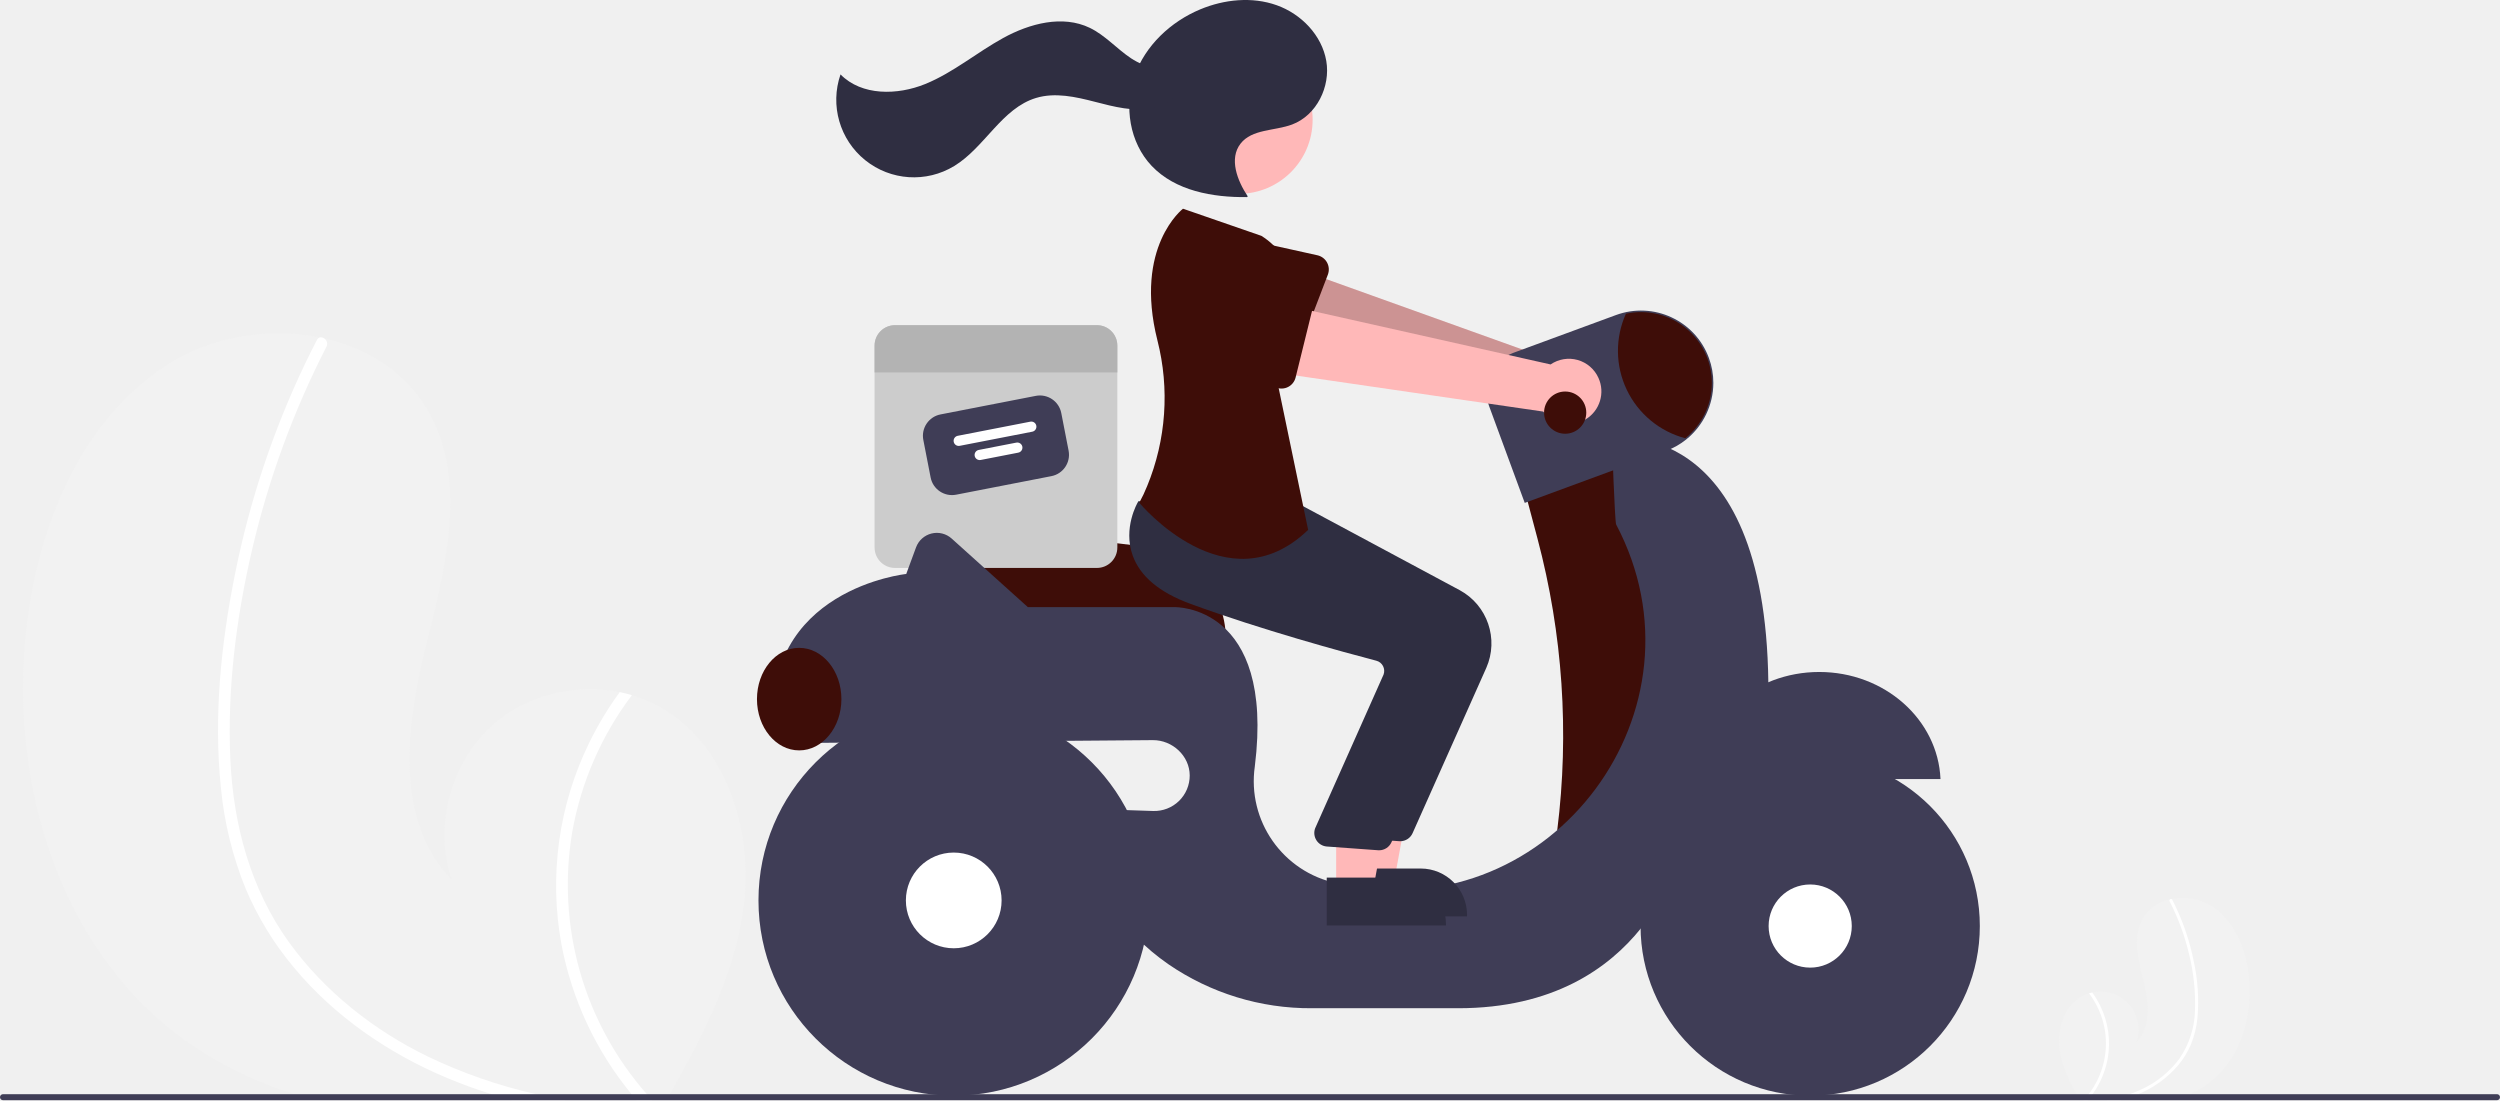
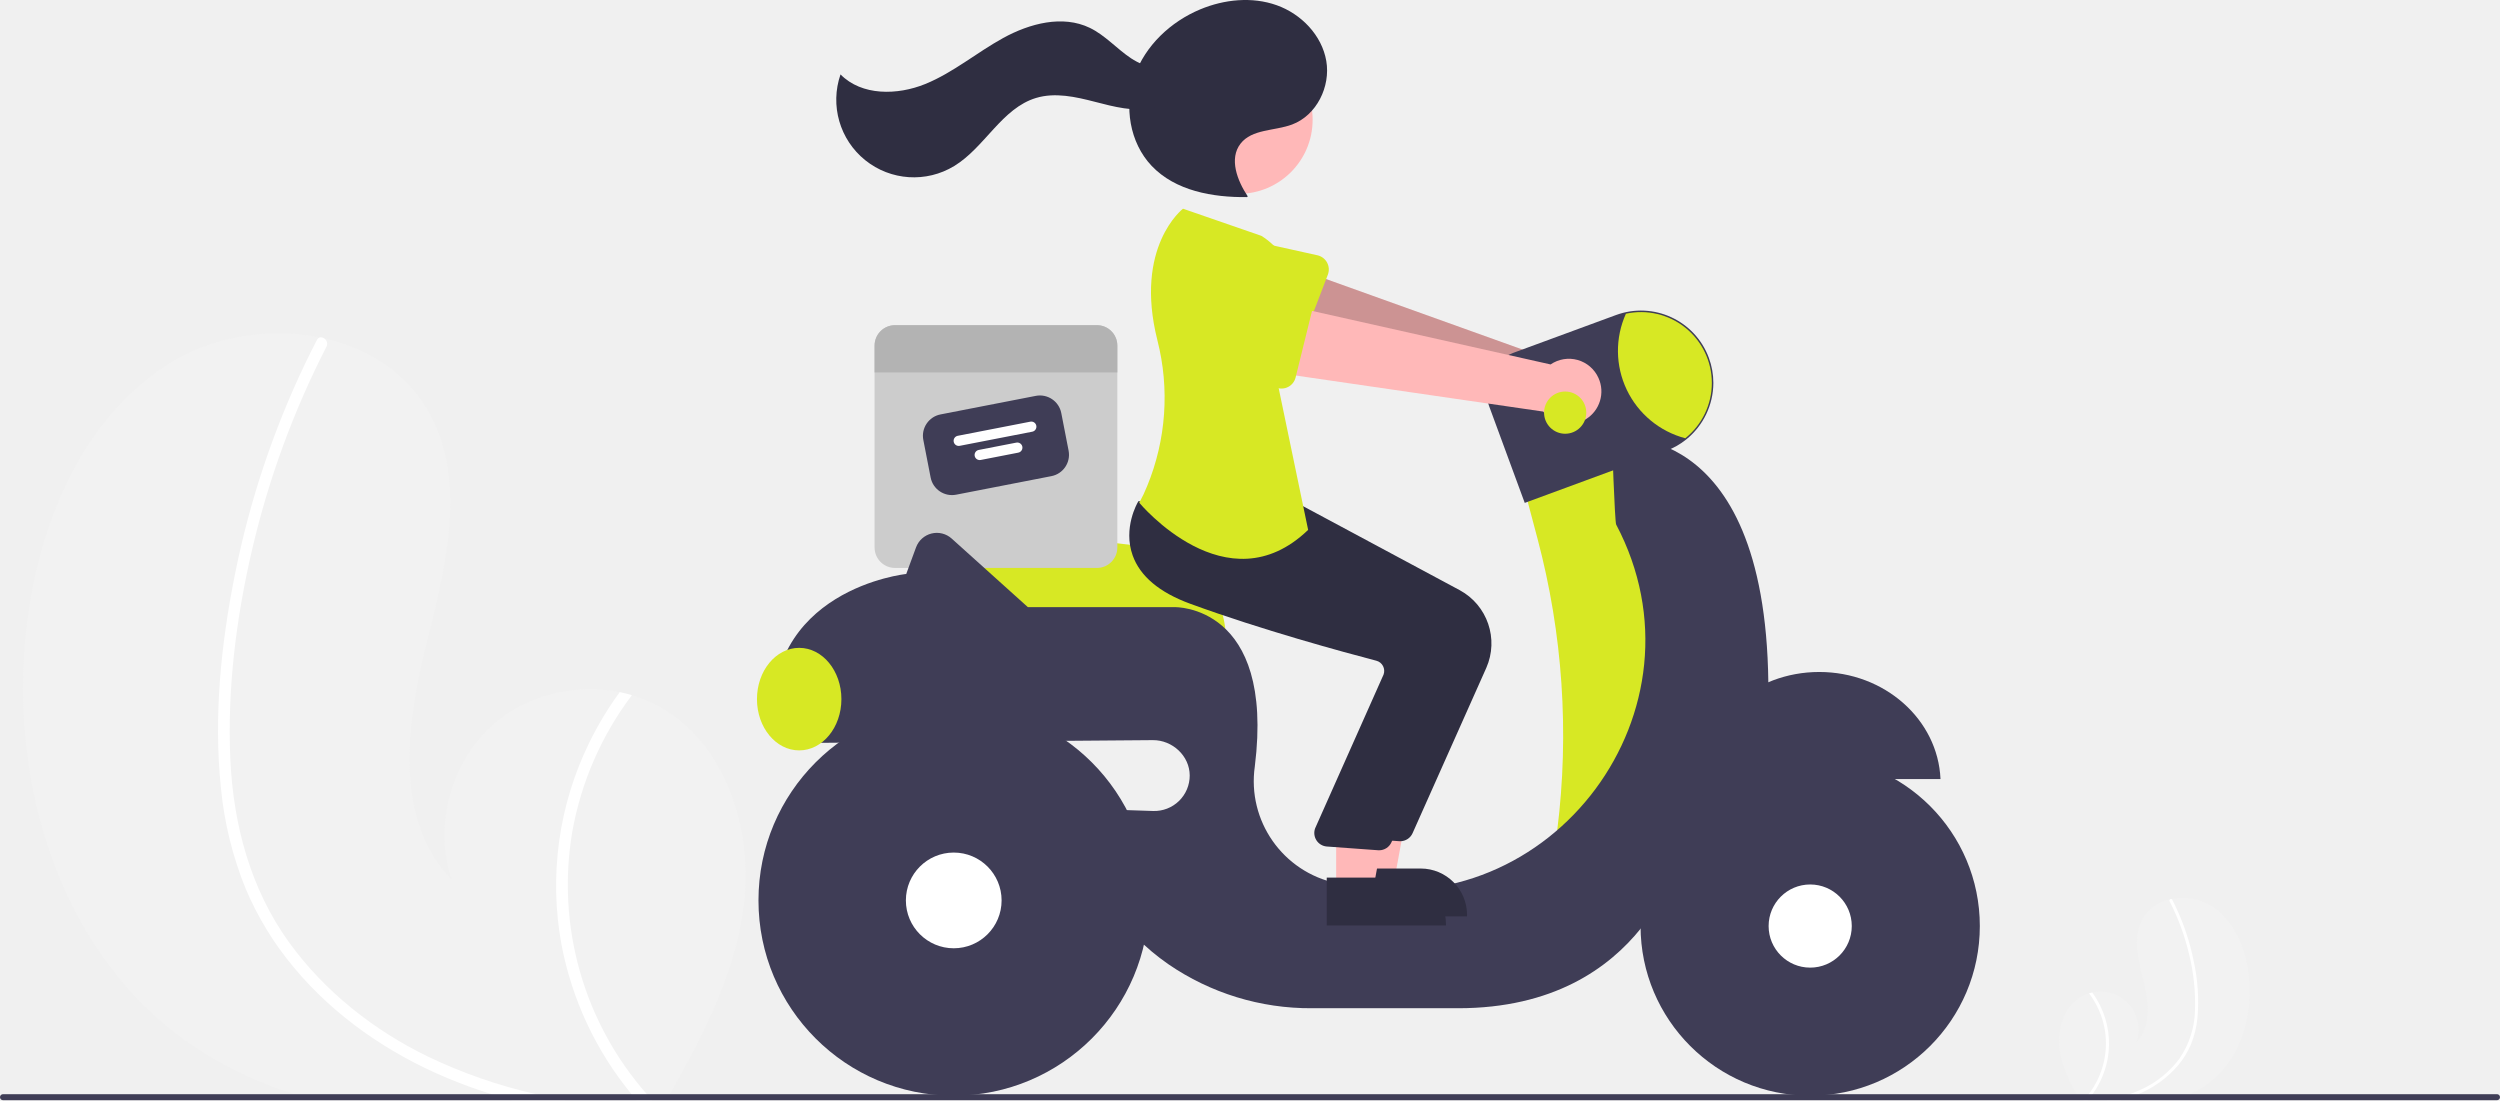
<svg xmlns="http://www.w3.org/2000/svg" data-name="Layer 1" width="829" height="364.829" viewBox="0 0 829 364.829">
  <path d="M432.13,567.974c-2.85,22.33-13.33,42.76-24.51,62.44-.37.67-.75,1.33-1.14,2H290.28c-2.35-.61-4.67-1.28-6.98-2a127.027,127.027,0,0,1-36.69-18.05c-42.75-30.8-59.2-89-51.77-141.15,4.62-32.4,18.84-65.48,46.53-82.93,14.62-9.23,33.4-12.23,50.23-8.8.44.08.88.18,1.33.27,14.48,3.26,27.38,11.36,34.72,24.41,13.2,23.45,5.34,52.5-1.15,78.6-6.47,26.1-9.98,57.34,8.8,76.59-6.2-18.25-.08-40.02,14.73-52.36,11.19-9.31,26.77-12.8,40.98-9.91,1.36.29,2.7.62,4.02,1.02a44.598,44.598,0,0,1,9.17,3.84C426.35,514.315,435.32,542.805,432.13,567.974Z" transform="translate(-185.5 -267.5855)" fill="#f2f2f2" />
  <path d="M363.23,630.414c3.22.75,6.45,1.41,9.7,2H355.36c-2.3-.62-4.59-1.28-6.86-2q-7.485-2.34-14.74-5.37c-19.4-8.14-37.27-20.36-50.79-36.62a103.371,103.371,0,0,1-16.02-26.17,118.856,118.856,0,0,1-8.2-33.49c-2.45-23.6.05-47.85,4.72-71.03a296.451,296.451,0,0,1,23.16-69.47q1.905-3.975,3.94-7.9a1.542,1.542,0,0,1,1.03-.88,1.777,1.777,0,0,1,1.33.27,2.106,2.106,0,0,1,.83,2.78,293.039,293.039,0,0,0-24.58,66.96c-5.32,22.67-8.34,46.39-7.31,69.7.98,21.78,6.67,43.2,19.58,61.01,11.79,16.26,28.07,29.08,46.08,37.81A169.131,169.131,0,0,0,363.23,630.414Z" transform="translate(-185.5 -267.5855)" fill="#fff" />
  <path d="M401.79,632.414h-5.18c-.58-.66-1.14-1.33-1.69-2a110.411,110.411,0,0,1-23.24-49.66,107.734,107.734,0,0,1,9.29-67.05,110.241,110.241,0,0,1,10.04-16.62c1.36.29,2.7.62,4.02,1.02a106.056,106.056,0,0,0-19.77,45.34A105.095,105.095,0,0,0,400,630.414C400.58,631.084,401.18,631.755,401.79,632.414Z" transform="translate(-185.5 -267.5855)" fill="#fff" />
  <path d="M868.429,615.408c.752,5.893,3.518,11.285,6.469,16.479.098.177.198.351.301.528h30.667c.62-.161,1.232-.338,1.842-.528a33.525,33.525,0,0,0,9.683-4.764c11.283-8.129,15.624-23.489,13.663-37.252-1.219-8.551-4.972-17.281-12.28-21.887a18.437,18.437,0,0,0-13.257-2.322c-.116.021-.232.048-.351.071a13.68,13.68,0,0,0-9.163,6.442c-3.484,6.189-1.409,13.856.303,20.744,1.708,6.888,2.634,15.133-2.322,20.214a12.644,12.644,0,0,0-14.703-16.434c-.359.077-.713.164-1.061.269a11.771,11.771,0,0,0-2.42,1.013C869.955,601.246,867.587,608.765,868.429,615.408Z" transform="translate(-185.5 -267.5855)" fill="#f2f2f2" />
  <path d="M886.613,631.887c-.85.198-1.702.372-2.56.528h4.637c.607-.164,1.211-.338,1.81-.528q1.976-.618,3.89-1.417a34.9,34.9,0,0,0,13.404-9.665,27.282,27.282,0,0,0,4.228-6.907,31.368,31.368,0,0,0,2.164-8.839,62.858,62.858,0,0,0-1.246-18.746,78.238,78.238,0,0,0-6.112-18.334q-.503-1.049-1.04-2.085a.407.407,0,0,0-.272-.232.469.469,0,0,0-.351.071.556.556,0,0,0-.219.734,77.338,77.338,0,0,1,6.487,17.672,68.022,68.022,0,0,1,1.929,18.395,29.351,29.351,0,0,1-5.168,16.102,32.486,32.486,0,0,1-12.161,9.979A44.637,44.637,0,0,1,886.613,631.887Z" transform="translate(-185.5 -267.5855)" fill="#fff" />
  <path d="M876.437,632.415h1.367c.153-.174.301-.351.446-.528a29.14,29.14,0,0,0,6.134-13.106,28.433,28.433,0,0,0-2.452-17.696,29.095,29.095,0,0,0-2.65-4.386c-.359.077-.713.164-1.061.269a27.99,27.99,0,0,1,5.218,11.966,27.737,27.737,0,0,1-6.529,22.953C876.756,632.064,876.598,632.24,876.437,632.415Z" transform="translate(-185.5 -267.5855)" fill="#fff" />
-   <path d="M592.01,480.094h-95.981L495.011,450.583a8.86,8.86,0,0,1,9.931-9.099l55.854,6.839h.007a31.291,31.291,0,0,1,31.206,31.27Z" transform="translate(-185.5 -267.5855)" fill="#3e0d08" />
+   <path d="M592.01,480.094h-95.981L495.011,450.583a8.86,8.86,0,0,1,9.931-9.099l55.854,6.839h.007a31.291,31.291,0,0,1,31.206,31.27Z" transform="translate(-185.5 -267.5855)" fill="#d7e824" />
  <path d="M549.231,375.414H482.289a6.777,6.777,0,0,0-6.779,6.779v66.942a6.777,6.777,0,0,0,6.779,6.779h66.942a6.777,6.777,0,0,0,6.779-6.779V382.193A6.777,6.777,0,0,0,549.231,375.414Z" transform="translate(-185.5 -267.5855)" fill="#ccc" />
  <path d="M534.154,425.471l-31.606,6.155a7.211,7.211,0,0,1-8.447-5.693L491.672,413.457a7.211,7.211,0,0,1,5.693-8.447l31.606-6.155a7.211,7.211,0,0,1,8.447,5.693l2.43,12.476A7.211,7.211,0,0,1,534.154,425.471Z" transform="translate(-185.5 -267.5855)" fill="#3f3d56" />
  <path d="M527.831,410.732l-24.121,4.697a1.695,1.695,0,0,1-.648-3.327l24.121-4.697a1.695,1.695,0,0,1,.648,3.327Z" transform="translate(-185.5 -267.5855)" fill="#fff" />
  <path d="M523.143,417.688l-12.476,2.43a1.695,1.695,0,0,1-.648-3.327l12.476-2.43a1.695,1.695,0,1,1,.648,3.327Z" transform="translate(-185.5 -267.5855)" fill="#fff" />
  <path d="M556.01,382.193v8.897h-80.5v-8.897a6.777,6.777,0,0,1,6.779-6.779h66.942A6.777,6.777,0,0,1,556.01,382.193Z" transform="translate(-185.5 -267.5855)" fill="#b3b3b3" />
  <path d="M716.761,393.877a10.743,10.743,0,0,0-15.193-6.365l-92.097-33.043-4.056,23.007,91.803,25.245a10.801,10.801,0,0,0,19.543-8.845Z" transform="translate(-185.5 -267.5855)" fill="#ffb8b8" />
  <path d="M716.761,393.877a10.743,10.743,0,0,0-15.193-6.365l-92.097-33.043-4.056,23.007,91.803,25.245a10.801,10.801,0,0,0,19.543-8.845Z" transform="translate(-185.5 -267.5855)" opacity="0.2" />
-   <path d="M625.817,358.662l-8.697,22.72a4.817,4.817,0,0,1-6.861,2.476l-21.136-11.896a13.377,13.377,0,0,1,9.637-24.959l23.602,5.235a4.817,4.817,0,0,1,3.454,6.424Z" transform="translate(-185.5 -267.5855)" fill="#3e0d08" />
-   <path d="M724.01,414.914l-33,15,4.333,16.311a253.735,253.735,0,0,1,6.54,96.65v0l24.128,5.039,20-51-7-58Z" transform="translate(-185.5 -267.5855)" fill="#3e0d08" />
+   <path d="M625.817,358.662l-8.697,22.72a4.817,4.817,0,0,1-6.861,2.476l-21.136-11.896a13.377,13.377,0,0,1,9.637-24.959l23.602,5.235a4.817,4.817,0,0,1,3.454,6.424Z" transform="translate(-185.5 -267.5855)" fill="#d7e824" />
+   <path d="M724.01,414.914l-33,15,4.333,16.311a253.735,253.735,0,0,1,6.54,96.65v0l24.128,5.039,20-51-7-58Z" transform="translate(-185.5 -267.5855)" fill="#d7e824" />
  <path d="M788.76,490.414c-21.682,0-39.352,15.762-40.209,35.5h80.418C828.111,506.176,810.442,490.414,788.76,490.414Z" transform="translate(-185.5 -267.5855)" fill="#3f3d56" />
  <path d="M771.881,493.816c-1.128-89.098-51.872-80.902-51.872-80.902s.949,27.733,1.405,28.596c32.335,61.18-21.03,132.904-88.96,119.709q-1.921-.373-3.691-.757a34.581,34.581,0,0,1-27.163-38.763c6.692-53.736-26.591-52.785-26.591-52.785H526.343l-25.273-22.746a7.347,7.347,0,0,0-11.809,2.921l-3.251,8.825s-48,5-44,52h14.84a29.967,29.967,0,0,0,.16,4l110.751-.9c6.492-.053,12.222,5.208,12.249,11.7a11.753,11.753,0,0,1-12.144,11.796l-17.855-.595c-5.5,24.5,8,41,22.875,51.375a83.148,83.148,0,0,0,47.618,14.625h48.507c63,0,74-53,74-53C776.01,534.914,771.881,493.816,771.881,493.816Z" transform="translate(-185.5 -267.5855)" fill="#3f3d56" />
  <circle cx="600.26" cy="307.079" r="56.25" fill="#3f3d56" />
  <circle cx="600.26" cy="307.079" r="13.787" fill="#fff" />
  <circle cx="316.26" cy="298.579" r="64.75" fill="#3f3d56" />
  <circle cx="316.26" cy="298.579" r="15.87" fill="#fff" />
  <path d="M691.104,434.347,679.23,402.097a13.638,13.638,0,0,1,8.087-17.511l34.04-12.531a23.998,23.998,0,0,1,30.812,14.227,23.845,23.845,0,0,1,1.481,8.292,24.189,24.189,0,0,1-8.988,18.73,23.813,23.813,0,0,1-6.72,3.789Z" transform="translate(-185.5 -267.5855)" fill="#3f3d56" />
-   <path d="M753.15,394.574a23.549,23.549,0,0,1-8.8,18.34,29.988,29.988,0,0,1-19.7-41.3,23.505,23.505,0,0,1,28.5,22.96Z" transform="translate(-185.5 -267.5855)" fill="#3e0d08" />
-   <ellipse cx="265.01" cy="231.829" rx="14" ry="17" fill="#3e0d08" />
+   <path d="M753.15,394.574a23.549,23.549,0,0,1-8.8,18.34,29.988,29.988,0,0,1-19.7-41.3,23.505,23.505,0,0,1,28.5,22.96Z" transform="translate(-185.5 -267.5855)" fill="#d7e824" />
+   <ellipse cx="265.01" cy="231.829" rx="14" ry="17" fill="#d7e824" />
  <polygon points="450.071 292.005 462.331 292.005 468.164 260.208 450.069 260.209 450.071 292.005" fill="#ffb8b8" />
  <path d="M632.444,555.588l24.144-.001h.001a15.386,15.386,0,0,1,15.386,15.386v.5l-39.531.001Z" transform="translate(-185.5 -267.5855)" fill="#2f2e41" />
  <path d="M649.801,546.54q-.214,0-.43-.021l-16.967-1.235a4.5,4.5,0,0,1-3.809-6.029l22.707-51.015a3.498,3.498,0,0,0-.196-2.799,3.451,3.451,0,0,0-2.211-1.76c-10.677-2.791-38.072-10.223-61.786-18.918-10.16-3.726-16.559-9.109-19.019-16.002-3.243-9.087,1.555-17.374,1.76-17.722l.161-.272,22.315,2.028,24.191,2.058,53.013,28.428a20.086,20.086,0,0,1,8.819,25.784L653.908,543.873A4.497,4.497,0,0,1,649.801,546.54Z" transform="translate(-185.5 -267.5855)" fill="#2f2e41" />
  <circle cx="410.705" cy="39.72" r="24.561" fill="#ffb8b8" />
  <polygon points="443.071 295.005 455.331 295.005 461.164 263.208 443.069 263.209 443.071 295.005" fill="#ffb8b8" />
  <path d="M625.444,558.588l24.144-.001h.001a15.386,15.386,0,0,1,15.386,15.386v.5l-39.531.001Z" transform="translate(-185.5 -267.5855)" fill="#2f2e41" />
  <path d="M642.801,549.54q-.214,0-.43-.021l-16.967-1.235a4.5,4.5,0,0,1-3.809-6.029l22.707-51.015a3.498,3.498,0,0,0-.196-2.799,3.451,3.451,0,0,0-2.211-1.76c-10.677-2.791-38.072-10.223-61.786-18.918-10.16-3.726-16.559-9.109-19.019-16.002-3.243-9.087,1.555-17.374,1.76-17.722l.161-.272,22.315,2.028,24.191,2.058,53.013,28.428a20.086,20.086,0,0,1,8.819,25.784L646.908,546.873A4.497,4.497,0,0,1,642.801,549.54Z" transform="translate(-185.5 -267.5855)" fill="#2f2e41" />
-   <path d="M603.78,345.794l-26-9s-16.322,12.54-8.481,43.649a77.012,77.012,0,0,1-3.4,48.32,49.779,49.779,0,0,1-2.619,5.531s29,35,56,9l-10.5-50.5S625.28,359.294,603.78,345.794Z" transform="translate(-185.5 -267.5855)" fill="#3e0d08" />
+   <path d="M603.78,345.794l-26-9s-16.322,12.54-8.481,43.649a77.012,77.012,0,0,1-3.4,48.32,49.779,49.779,0,0,1-2.619,5.531s29,35,56,9l-10.5-50.5S625.28,359.294,603.78,345.794Z" transform="translate(-185.5 -267.5855)" fill="#d7e824" />
  <path d="M599.255,332.702c-3.496-5.232-6.254-12.488-2.406-17.466,3.799-4.914,11.292-4.19,17.111-6.365,8.104-3.029,12.804-12.549,11.338-21.076s-8.31-15.594-16.464-18.486-17.348-1.951-25.333,1.379c-9.829,4.1-18.261,12.03-21.797,22.076s-1.646,22.108,5.689,29.83c7.864,8.278,20.206,10.485,31.623,10.351" transform="translate(-185.5 -267.5855)" fill="#2f2e41" />
  <path d="M576.408,288.069c-4.405,3.586-11.125,1.993-15.854-1.154s-8.565-7.628-13.681-10.096c-9.019-4.35-19.924-1.458-28.702,3.36s-16.559,11.475-25.831,15.256-21.104,3.968-28.125-3.172a25.732,25.732,0,0,0,37.71,30.371c10.159-6.188,15.771-19.164,27.166-22.579,6.306-1.89,13.076-.368,19.449,1.281s13.018,3.43,19.449,2.027,12.447-7.183,11.629-13.715Z" transform="translate(-185.5 -267.5855)" fill="#2f2e41" />
  <path d="M715.538,392.877a10.743,10.743,0,0,0-15.863-4.442L604.206,367.008l-1.187,23.332,94.217,13.726a10.801,10.801,0,0,0,18.302-11.189Z" transform="translate(-185.5 -267.5855)" fill="#ffb8b8" />
-   <path d="M620.945,369.151l-5.827,23.62a4.817,4.817,0,0,1-6.503,3.303l-22.443-9.198a13.377,13.377,0,0,1,6.484-25.957l24.068,2.283a4.817,4.817,0,0,1,4.22,5.949Z" transform="translate(-185.5 -267.5855)" fill="#3e0d08" />
-   <circle cx="519.01" cy="136.829" r="7" fill="#3e0d08" />
+   <path d="M620.945,369.151l-5.827,23.62a4.817,4.817,0,0,1-6.503,3.303l-22.443-9.198a13.377,13.377,0,0,1,6.484-25.957l24.068,2.283a4.817,4.817,0,0,1,4.22,5.949Z" transform="translate(-185.5 -267.5855)" fill="#d7e824" />
+   <circle cx="519.01" cy="136.829" r="7" fill="#d7e824" />
  <path d="M1014.5,631.414a1.003,1.003,0,0,1-1,1h-827a1,1,0,0,1,0-2h827A1.003,1.003,0,0,1,1014.5,631.414Z" transform="translate(-185.5 -267.5855)" fill="#3f3d56" />
</svg>
